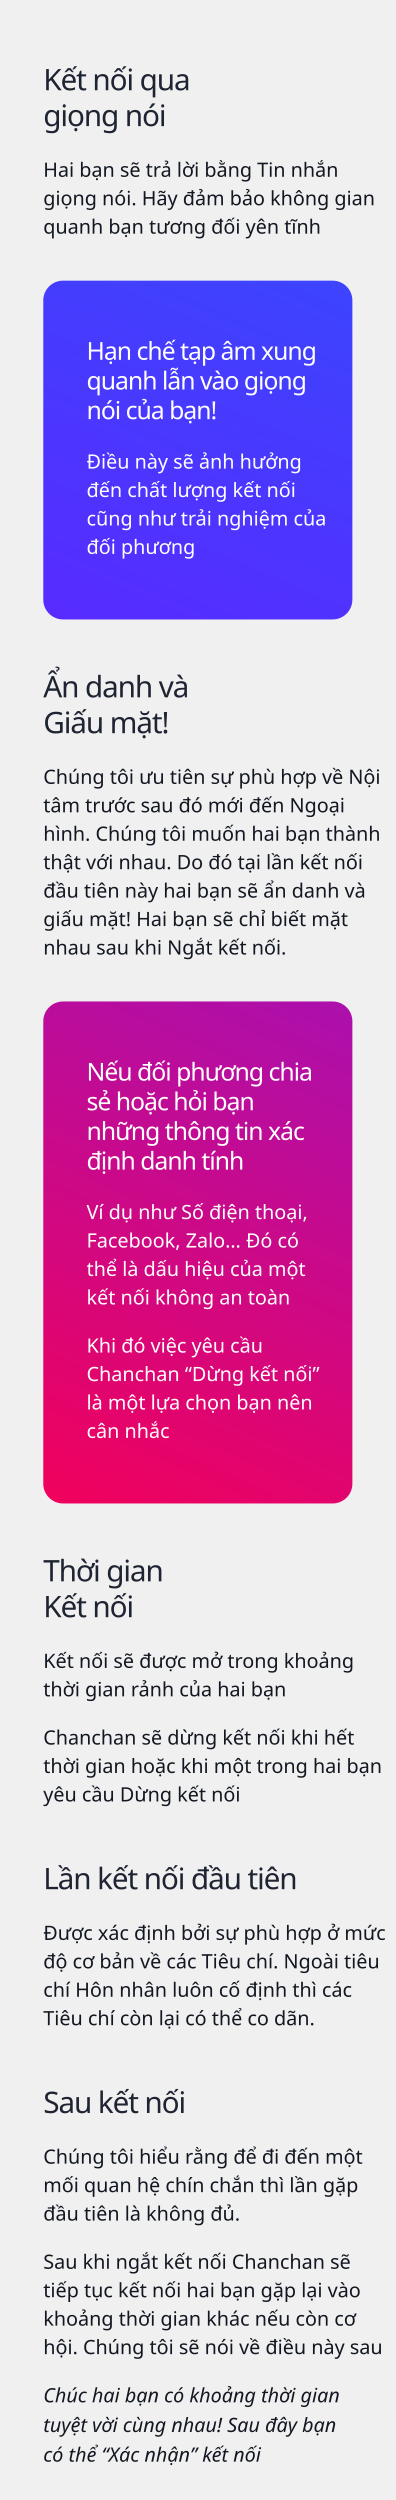
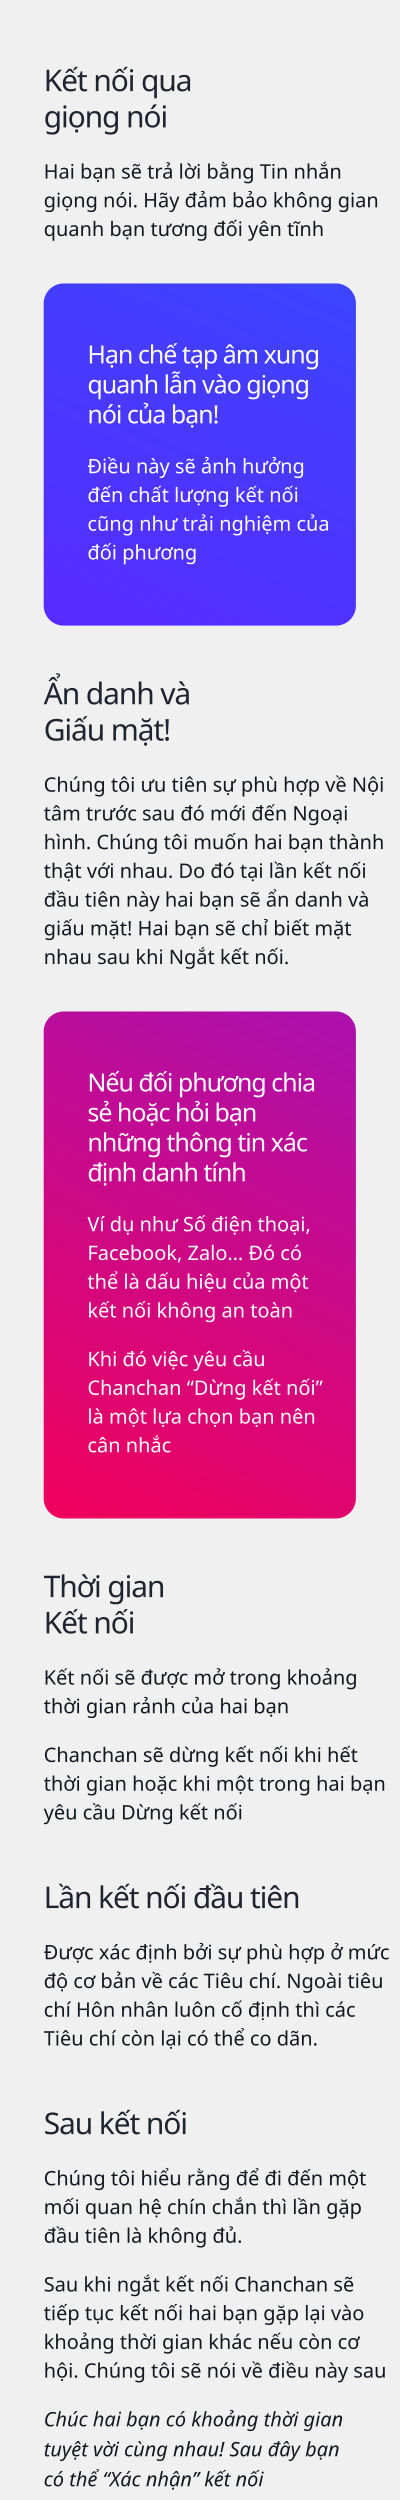
- <svg xmlns="http://www.w3.org/2000/svg" width="320px" height="2022px" viewBox="0 0 320 2022" version="1.1">
+ <svg xmlns="http://www.w3.org/2000/svg" width="320px" height="2002px" viewBox="0 0 320 2002" version="1.1">
  <defs>
    <linearGradient x1="91.624%" y1="-62.623%" x2="2.104%" y2="166.114%" id="linearGradient-1">
      <stop stop-color="#304FFE" offset="0%" />
      <stop stop-color="#651FFF" offset="100%" />
      <stop stop-color="#651FFF" offset="100%" />
    </linearGradient>
    <linearGradient x1="29.356%" y1="115.606%" x2="97.123%" y2="-129.699%" id="linearGradient-2">
      <stop stop-color="#F50057" offset="0%" />
      <stop stop-color="#651FFF" offset="100%" />
    </linearGradient>
  </defs>
  <g id="Chanchan" stroke="none" stroke-width="1" fill="none" fill-rule="evenodd">
    <g id="match.guide" transform="translate(0, -1113)">
      <g id="3" transform="translate(0, 1113)">
-         <rect id="Rectangle" x="0" y="0" width="320" height="2022" />
+         <rect id="Rectangle" x="0" y="0" width="320" height="2002" />
        <text id="Hai-bạn-sẽ-trả-lời-b" font-family="SFCompactDisplay-Light, SF Compact Display" font-size="16" font-weight="300" line-spacing="23" fill="#121721">
          <tspan x="35" y="143">Hai bạn sẽ trả lời bằng Tin nhắn </tspan>
          <tspan x="35" y="166">giọng nói. Hãy đảm bảo không gian </tspan>
          <tspan x="35" y="189">quanh bạn tương đối yên tĩnh</tspan>
        </text>
        <text id="Kết-nối-qua-giọng-nó" font-family="SFCompactDisplay-Semibold, SF Compact Display" font-size="24" font-weight="500" letter-spacing="-0.896" fill="#1E2432">
          <tspan x="35" y="73">Kết nối qua</tspan>
          <tspan x="35" y="102">giọng nói</tspan>
        </text>
        <rect id="Rectangle" fill="url(#linearGradient-1)" x="35" y="227" width="250" height="274" rx="16" />
        <text id="Hạn-chế-tạp-âm-xung" font-family="SFCompactDisplay-Semibold, SF Compact Display" font-size="20" font-weight="500" letter-spacing="-0.8" fill="#FFFFFF">
          <tspan x="70" y="291">Hạn chế tạp âm xung </tspan>
          <tspan x="70" y="315">quanh lẫn vào giọng </tspan>
          <tspan x="70" y="339">nói của bạn!</tspan>
        </text>
        <text id="Điều-này-sẽ-ảnh-hưởn" font-family="SFCompactDisplay-Light, SF Compact Display" font-size="16" font-weight="300" line-spacing="23" fill="#FFFFFF">
          <tspan x="70" y="379">Điều này sẽ ảnh hưởng </tspan>
          <tspan x="70" y="402">đến chất lượng kết nối </tspan>
          <tspan x="70" y="425">cũng như trải nghiệm của </tspan>
          <tspan x="70" y="448">đối phương</tspan>
        </text>
        <text id="Ẩn-danh-và-Giấu-mặt!" font-family="SFCompactDisplay-Semibold, SF Compact Display" font-size="24" font-weight="500" letter-spacing="-0.896" fill="#1E2432">
          <tspan x="35" y="564">Ẩn danh và </tspan>
          <tspan x="35" y="593">Giấu mặt!</tspan>
        </text>
        <text id="Chúng-tôi-ưu-tiên-sự" font-family="SFCompactDisplay-Light, SF Compact Display" font-size="16" font-weight="300" line-spacing="23" fill="#121721">
          <tspan x="35" y="634">Chúng tôi ưu tiên sự phù hợp về Nội </tspan>
          <tspan x="35" y="657">tâm trước sau đó mới đến Ngoại </tspan>
          <tspan x="35" y="680">hình. Chúng tôi muốn hai bạn thành </tspan>
          <tspan x="35" y="703">thật với nhau. Do đó tại lần kết nối </tspan>
          <tspan x="35" y="726">đầu tiên này hai bạn sẽ ẩn danh và </tspan>
          <tspan x="35" y="749">giấu mặt! Hai bạn sẽ chỉ biết mặt </tspan>
          <tspan x="35" y="772">nhau sau khi Ngắt kết nối.</tspan>
        </text>
        <rect id="Rectangle" fill="url(#linearGradient-2)" x="35" y="810" width="250" height="406" rx="16" />
        <text id="Kết-nối-sẽ-được-mở-t" font-family="SFCompactDisplay-Light, SF Compact Display" font-size="16" font-weight="300" line-spacing="23" fill="#121721">
          <tspan x="35" y="1349">Kết nối sẽ được mở trong khoảng </tspan>
          <tspan x="35" y="1372">thời gian rảnh của hai bạn</tspan>
        </text>
        <text id="Thời-gian-Kết-nối" font-family="SFCompactDisplay-Semibold, SF Compact Display" font-size="24" font-weight="500" letter-spacing="-0.896" fill="#1E2432">
          <tspan x="35" y="1279">Thời gian</tspan>
          <tspan x="35" y="1308">Kết nối</tspan>
        </text>
        <text id="Nếu-đối-phương-chia" font-family="SFCompactDisplay-Semibold, SF Compact Display" font-size="20" font-weight="500" letter-spacing="-0.8" fill="#FFFFFF">
          <tspan x="70" y="874">Nếu đối phương chia </tspan>
          <tspan x="70" y="898">sẻ hoặc hỏi bạn </tspan>
          <tspan x="70" y="922">những thông tin xác </tspan>
          <tspan x="70" y="946">định danh tính</tspan>
        </text>
        <text id="Ví-dụ-như-Số-điện-th" font-family="SFCompactDisplay-Light, SF Compact Display" font-size="16" font-weight="300" line-spacing="23" fill="#FFFFFF">
          <tspan x="70" y="986">Ví dụ như Số điện thoại, </tspan>
          <tspan x="70" y="1009">Facebook, Zalo… Đó có </tspan>
          <tspan x="70" y="1032">thể là dấu hiệu của một </tspan>
          <tspan x="70" y="1055">kết nối không an toàn</tspan>
        </text>
        <text id="Khi-đó-việc-yêu-cầu" font-family="SFCompactDisplay-Light, SF Compact Display" font-size="16" font-weight="300" line-spacing="23" fill="#FFFFFF">
          <tspan x="70" y="1094">Khi đó việc yêu cầu </tspan>
          <tspan x="70" y="1117">Chanchan “Dừng kết nối” </tspan>
          <tspan x="70" y="1140">là một lựa chọn bạn nên </tspan>
          <tspan x="70" y="1163">cân nhắc</tspan>
        </text>
        <text id="Chúng-tôi-hiểu-rằng" font-family="SFCompactDisplay-Light, SF Compact Display" font-size="16" font-weight="300" line-spacing="23" fill="#121721">
          <tspan x="35" y="1750">Chúng tôi hiểu rằng để đi đến một </tspan>
          <tspan x="35" y="1773">mối quan hệ chín chắn thì lần gặp </tspan>
          <tspan x="35" y="1796">đầu tiên là không đủ.</tspan>
        </text>
        <text id="Chúc-hai-bạn-có-khoả" font-family="SFCompactText-LightItalic, SF Compact Text" font-size="16" font-style="italic" font-weight="300" line-spacing="24" fill="#121721">
          <tspan x="35" y="1943">Chúc hai bạn có khoảng thời gian </tspan>
          <tspan x="35" y="1967">tuyệt vời cùng nhau! Sau đây bạn </tspan>
          <tspan x="35" y="1991">có thể “Xác nhận” kết nối</tspan>
        </text>
        <text id="Sau-khi-ngắt-kết-nối" font-family="SFCompactDisplay-Light, SF Compact Display" font-size="16" font-weight="300" line-spacing="23" fill="#121721">
          <tspan x="35" y="1835">Sau khi ngắt kết nối Chanchan sẽ </tspan>
          <tspan x="35" y="1858">tiếp tục kết nối hai bạn gặp lại vào </tspan>
          <tspan x="35" y="1881">khoảng thời gian khác nếu còn cơ </tspan>
          <tspan x="35" y="1904">hội. Chúng tôi sẽ nói về điều này sau</tspan>
        </text>
        <text id="Sau-kết-nối" font-family="SFCompactDisplay-Semibold, SF Compact Display" font-size="24" font-weight="500" letter-spacing="-0.896" fill="#1E2432">
          <tspan x="35" y="1709">Sau kết nối</tspan>
        </text>
        <text id="Chanchan-sẽ-dừng-kết" font-family="SFCompactDisplay-Light, SF Compact Display" font-size="16" font-weight="300" line-spacing="23" fill="#121721">
          <tspan x="35" y="1411">Chanchan sẽ dừng kết nối khi hết </tspan>
          <tspan x="35" y="1434">thời gian hoặc khi một trong hai bạn </tspan>
          <tspan x="35" y="1457">yêu cầu Dừng kết nối</tspan>
        </text>
        <text id="Lần-kết-nối-đầu-tiên" font-family="SFCompactDisplay-Semibold, SF Compact Display" font-size="24" font-weight="500" letter-spacing="-0.896" fill="#1E2432">
          <tspan x="35" y="1528">Lần kết nối đầu tiên</tspan>
        </text>
        <text id="Được-xác-định-bởi-sự" font-family="SFCompactDisplay-Light, SF Compact Display" font-size="16" font-weight="300" line-spacing="23" fill="#121721">
          <tspan x="35" y="1569">Được xác định bởi sự phù hợp ở mức </tspan>
          <tspan x="35" y="1592">độ cơ bản về các Tiêu chí. Ngoài tiêu </tspan>
          <tspan x="35" y="1615">chí Hôn nhân luôn cố định thì các </tspan>
          <tspan x="35" y="1638">Tiêu chí còn lại có thể co dãn.</tspan>
        </text>
      </g>
    </g>
  </g>
</svg>
